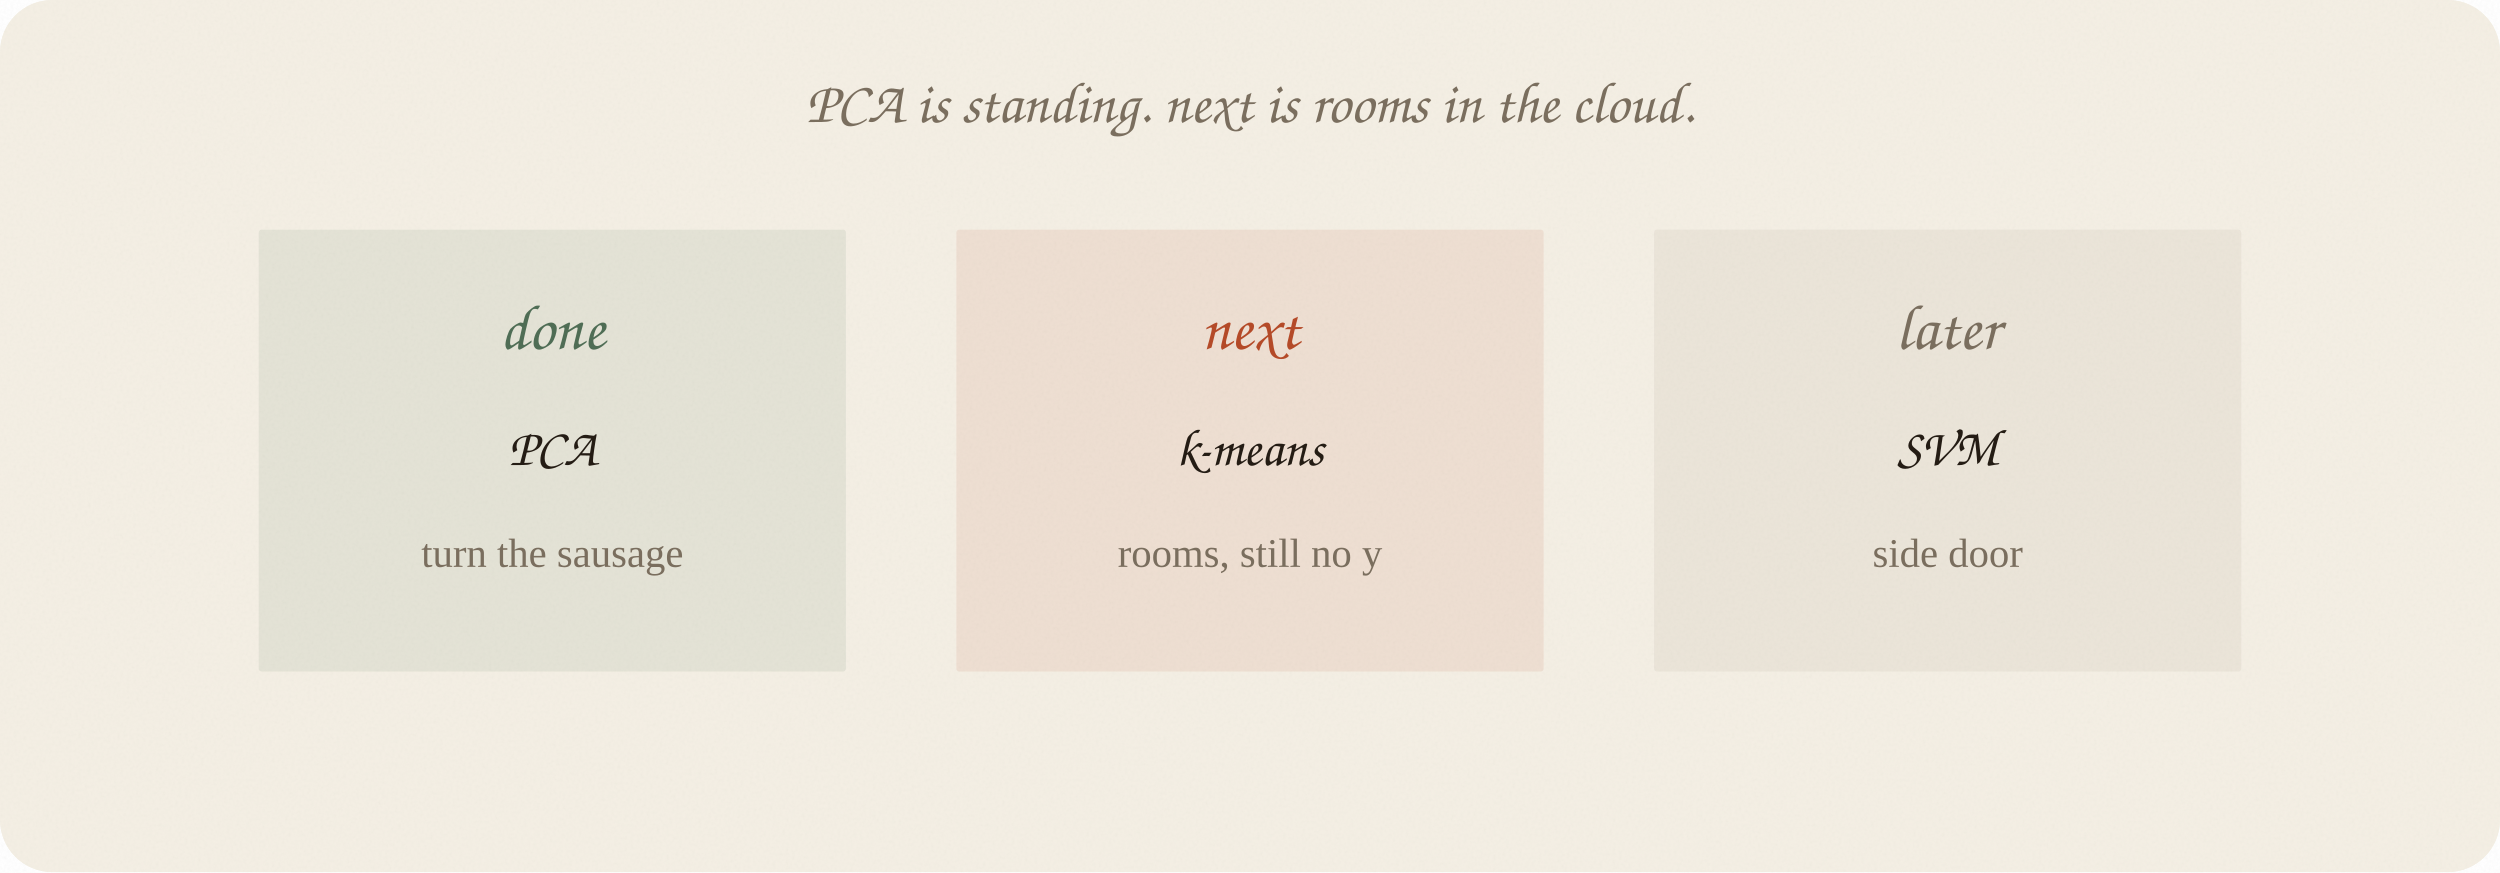
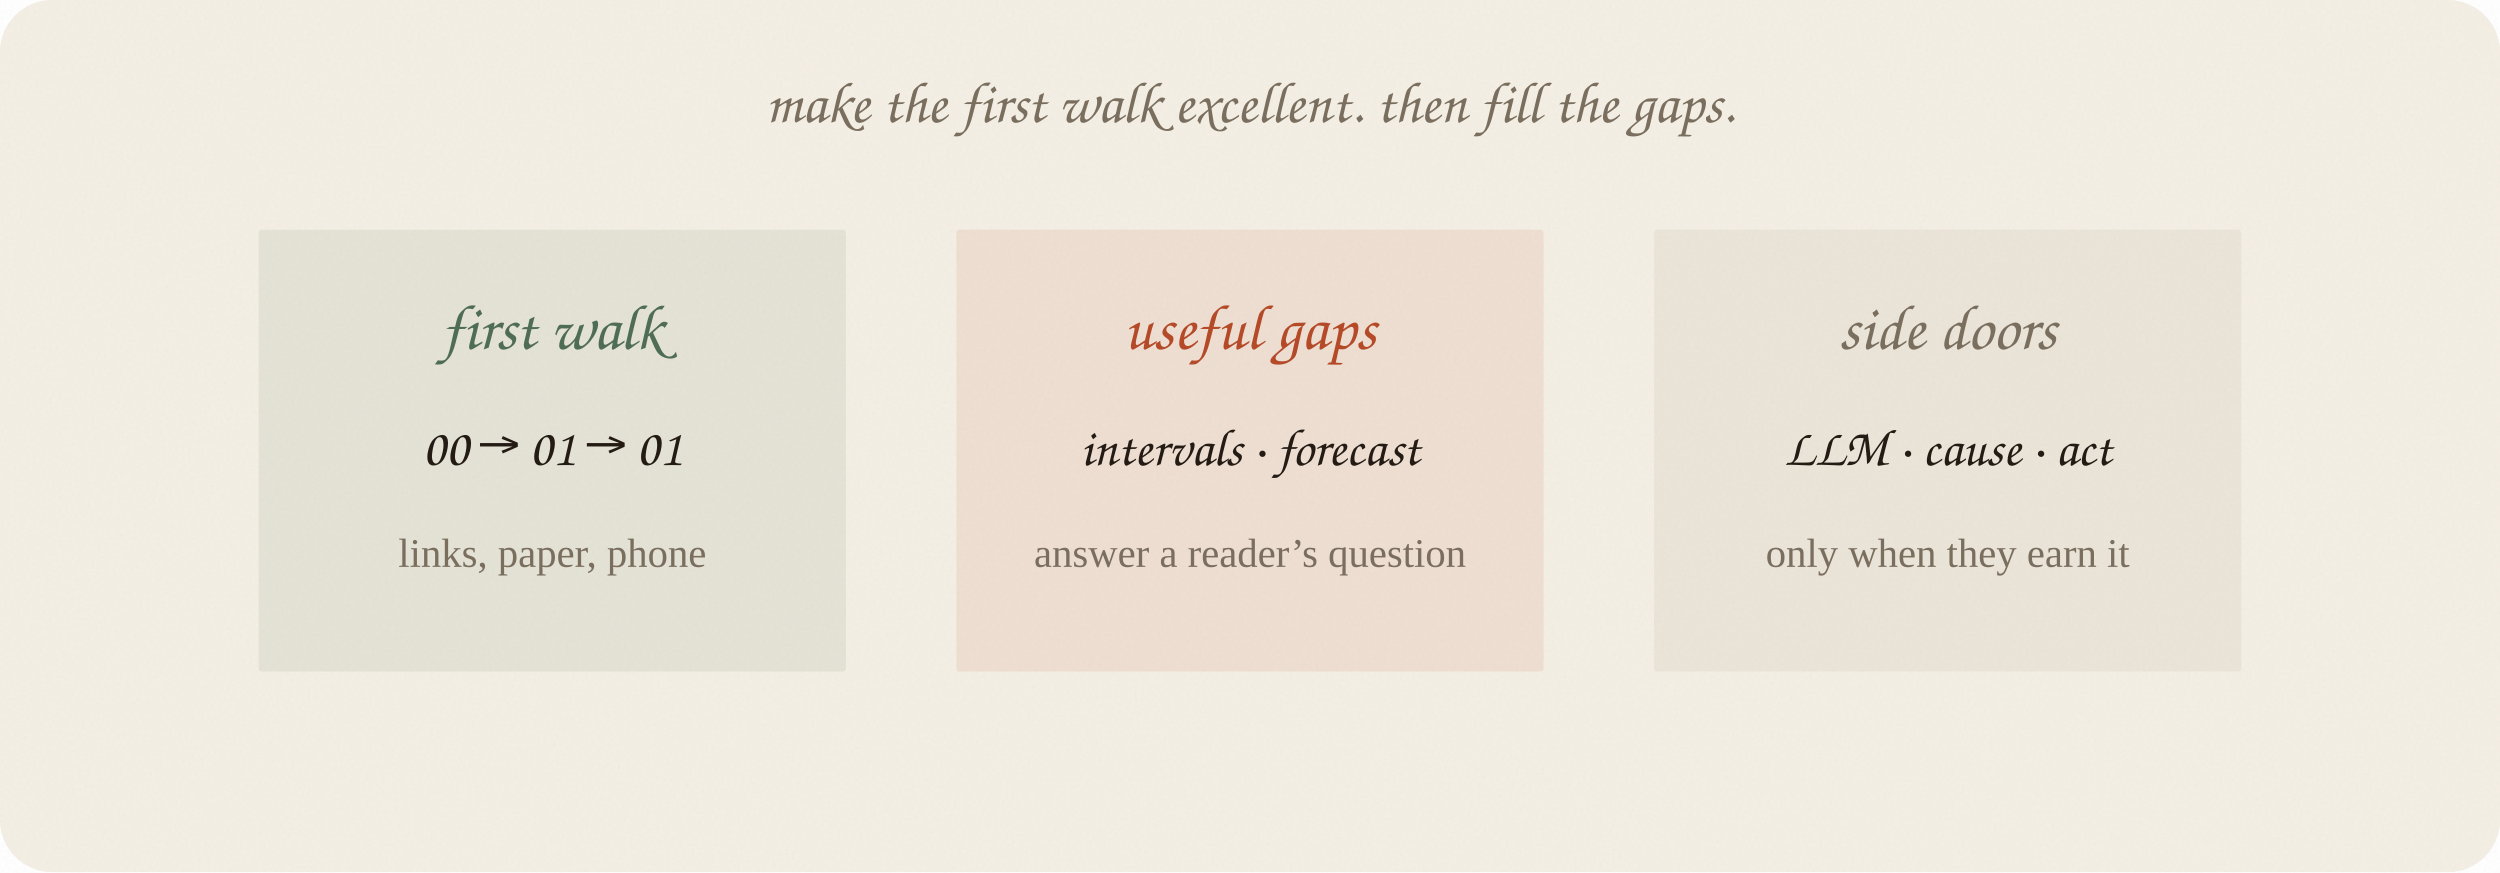
- <svg xmlns="http://www.w3.org/2000/svg" viewBox="0 0 860 300" width="860" height="300" role="img" aria-label="PCA is written; next is k-means">
+ <svg xmlns="http://www.w3.org/2000/svg" viewBox="0 0 860 300" width="860" height="300" role="img" aria-label="make the first walk excellent, then fill the useful gaps">
  <defs>
    <filter id="grain" x="0" y="0" width="100%" height="100%">
      <feTurbulence type="fractalNoise" baseFrequency="0.9" numOctaves="2" stitchTiles="stitch" result="n" />
      <feColorMatrix type="saturate" values="0" />
      <feComponentTransfer>
        <feFuncA type="linear" slope="0.07" />
      </feComponentTransfer>
      <feBlend in="SourceGraphic" mode="multiply" />
    </filter>
  </defs>
  <rect width="860" height="300" rx="18" ry="18" fill="#f4efe4" />
  <rect width="860" height="300" rx="18" ry="18" fill="#f4efe4" filter="url(#grain)" opacity="0.9" />
-   <text x="430.0" y="42.0" font-family="Bradley Hand, Apple Chancery, Segoe Script, Comic Sans MS, cursive" font-size="20" fill="#7a6e5e" text-anchor="middle">PCA is standing. next is rooms in the cloud.</text>
+   <text x="430.0" y="42.0" font-family="Bradley Hand, Apple Chancery, Segoe Script, Comic Sans MS, cursive" font-size="20" fill="#7a6e5e" text-anchor="middle">make the first walk excellent. then fill the gaps.</text>
  <path d="M 90.0,80 L 290.0,80 L 290.0,230 L 90.0,230 Z" fill="#4f6d55" stroke="#4f6d55" stroke-width="2.0" stroke-linecap="round" stroke-linejoin="round" opacity="0.1" />
-   <text x="190.0" y="120.0" font-family="Bradley Hand, Apple Chancery, Segoe Script, Comic Sans MS, cursive" font-size="22" fill="#4f6d55" text-anchor="middle">done</text>
-   <text x="190.0" y="160.0" font-family="Bradley Hand, Apple Chancery, Segoe Script, Comic Sans MS, cursive" font-size="18" fill="#241c14" text-anchor="middle">PCA</text>
-   <text x="190.0" y="195.0" font-family="Georgia, Times New Roman, serif" font-size="14" fill="#7a6e5e" text-anchor="middle">turn the sausage</text>
+   <text x="190.0" y="120.0" font-family="Bradley Hand, Apple Chancery, Segoe Script, Comic Sans MS, cursive" font-size="22" fill="#4f6d55" text-anchor="middle">first walk</text>
+   <text x="190.0" y="160.0" font-family="Bradley Hand, Apple Chancery, Segoe Script, Comic Sans MS, cursive" font-size="18" fill="#241c14" text-anchor="middle">00 → 01 → 01</text>
+   <text x="190.0" y="195.0" font-family="Georgia, Times New Roman, serif" font-size="14" fill="#7a6e5e" text-anchor="middle">links, paper, phone</text>
  <path d="M 330.0,80 L 530.0,80 L 530.0,230 L 330.0,230 Z" fill="#b44a28" stroke="#b44a28" stroke-width="2.0" stroke-linecap="round" stroke-linejoin="round" opacity="0.1" />
-   <text x="430.0" y="120.0" font-family="Bradley Hand, Apple Chancery, Segoe Script, Comic Sans MS, cursive" font-size="22" fill="#b44a28" text-anchor="middle">next</text>
-   <text x="430.0" y="160.0" font-family="Bradley Hand, Apple Chancery, Segoe Script, Comic Sans MS, cursive" font-size="18" fill="#241c14" text-anchor="middle">k-means</text>
-   <text x="430.0" y="195.0" font-family="Georgia, Times New Roman, serif" font-size="14" fill="#7a6e5e" text-anchor="middle">rooms, still no y</text>
+   <text x="430.0" y="120.0" font-family="Bradley Hand, Apple Chancery, Segoe Script, Comic Sans MS, cursive" font-size="22" fill="#b44a28" text-anchor="middle">useful gaps</text>
+   <text x="430.0" y="160.0" font-family="Bradley Hand, Apple Chancery, Segoe Script, Comic Sans MS, cursive" font-size="18" fill="#241c14" text-anchor="middle">intervals · forecast</text>
+   <text x="430.0" y="195.0" font-family="Georgia, Times New Roman, serif" font-size="14" fill="#7a6e5e" text-anchor="middle">answer a reader’s question</text>
  <path d="M 570.0,80 L 770.0,80 L 770.0,230 L 570.0,230 Z" fill="#7a6e5e" stroke="#7a6e5e" stroke-width="2.0" stroke-linecap="round" stroke-linejoin="round" opacity="0.08" />
-   <text x="670.0" y="120.0" font-family="Bradley Hand, Apple Chancery, Segoe Script, Comic Sans MS, cursive" font-size="22" fill="#7a6e5e" text-anchor="middle">later</text>
-   <text x="670.0" y="160.0" font-family="Bradley Hand, Apple Chancery, Segoe Script, Comic Sans MS, cursive" font-size="18" fill="#241c14" text-anchor="middle">SVM</text>
-   <text x="670.0" y="195.0" font-family="Georgia, Times New Roman, serif" font-size="14" fill="#7a6e5e" text-anchor="middle">side door</text>
+   <text x="670.0" y="120.0" font-family="Bradley Hand, Apple Chancery, Segoe Script, Comic Sans MS, cursive" font-size="22" fill="#7a6e5e" text-anchor="middle">side doors</text>
+   <text x="670.0" y="160.0" font-family="Bradley Hand, Apple Chancery, Segoe Script, Comic Sans MS, cursive" font-size="18" fill="#241c14" text-anchor="middle">LLM · cause · act</text>
+   <text x="670.0" y="195.0" font-family="Georgia, Times New Roman, serif" font-size="14" fill="#7a6e5e" text-anchor="middle">only when they earn it</text>
</svg>
